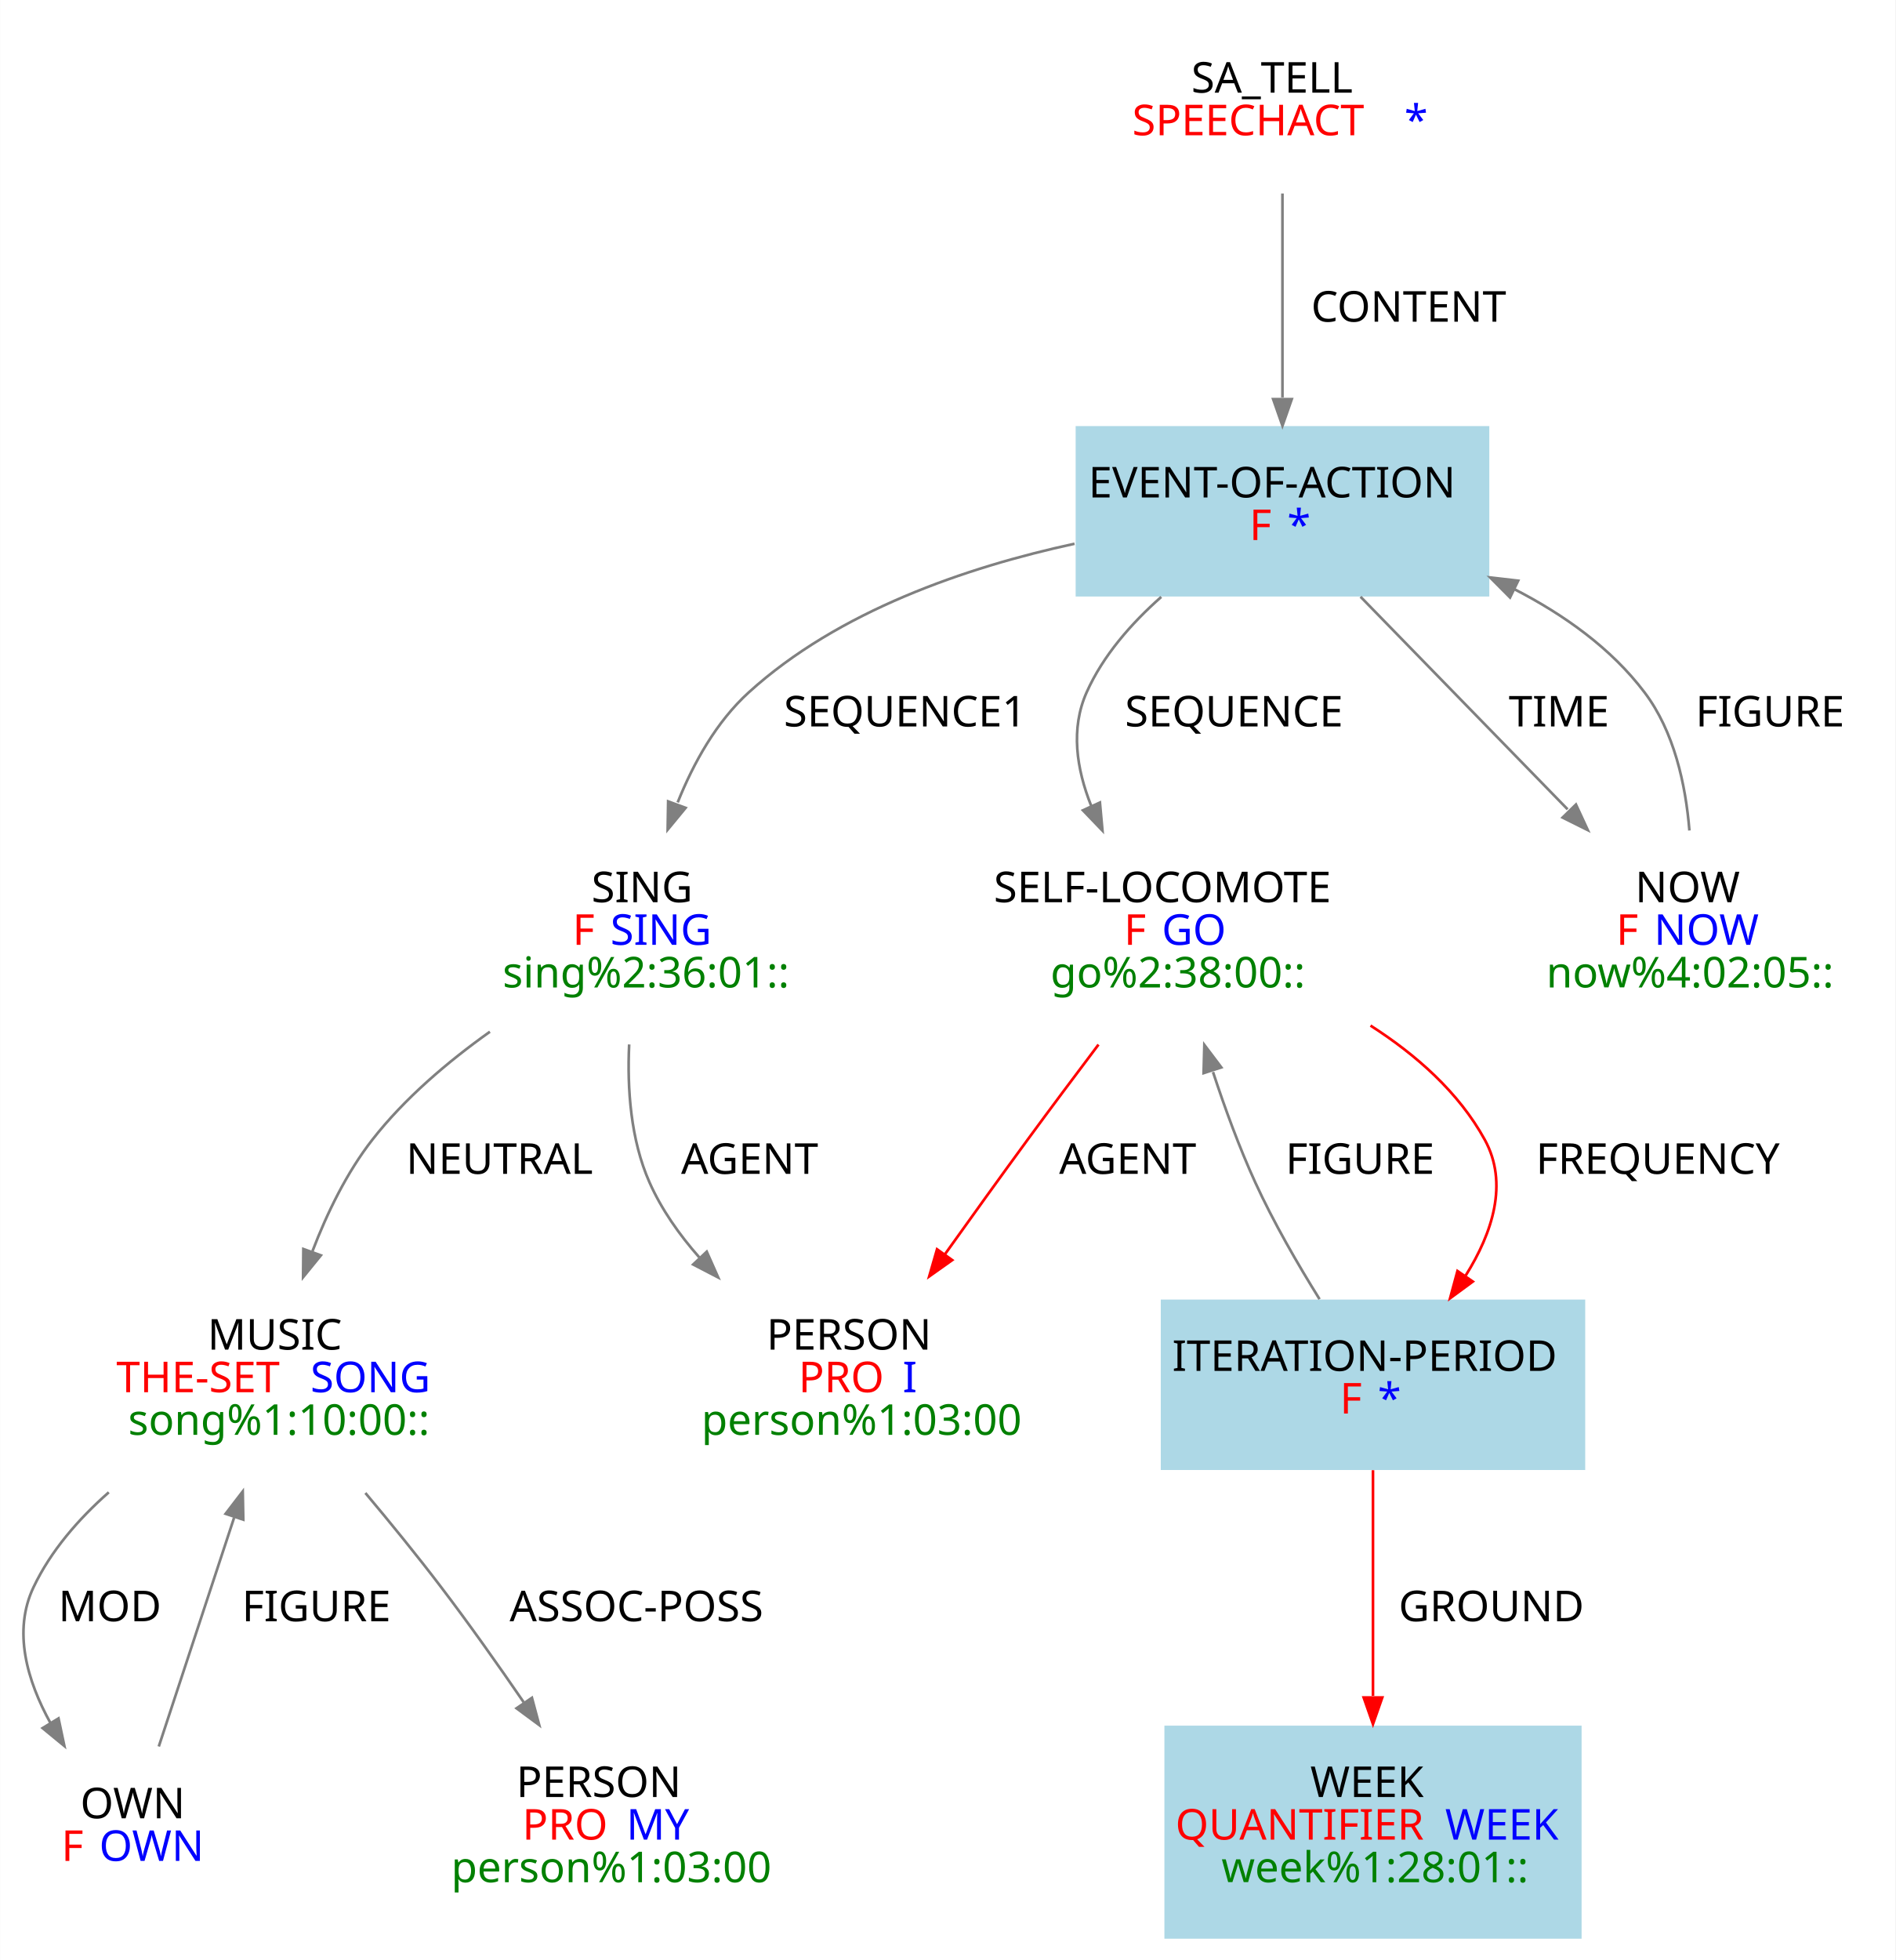
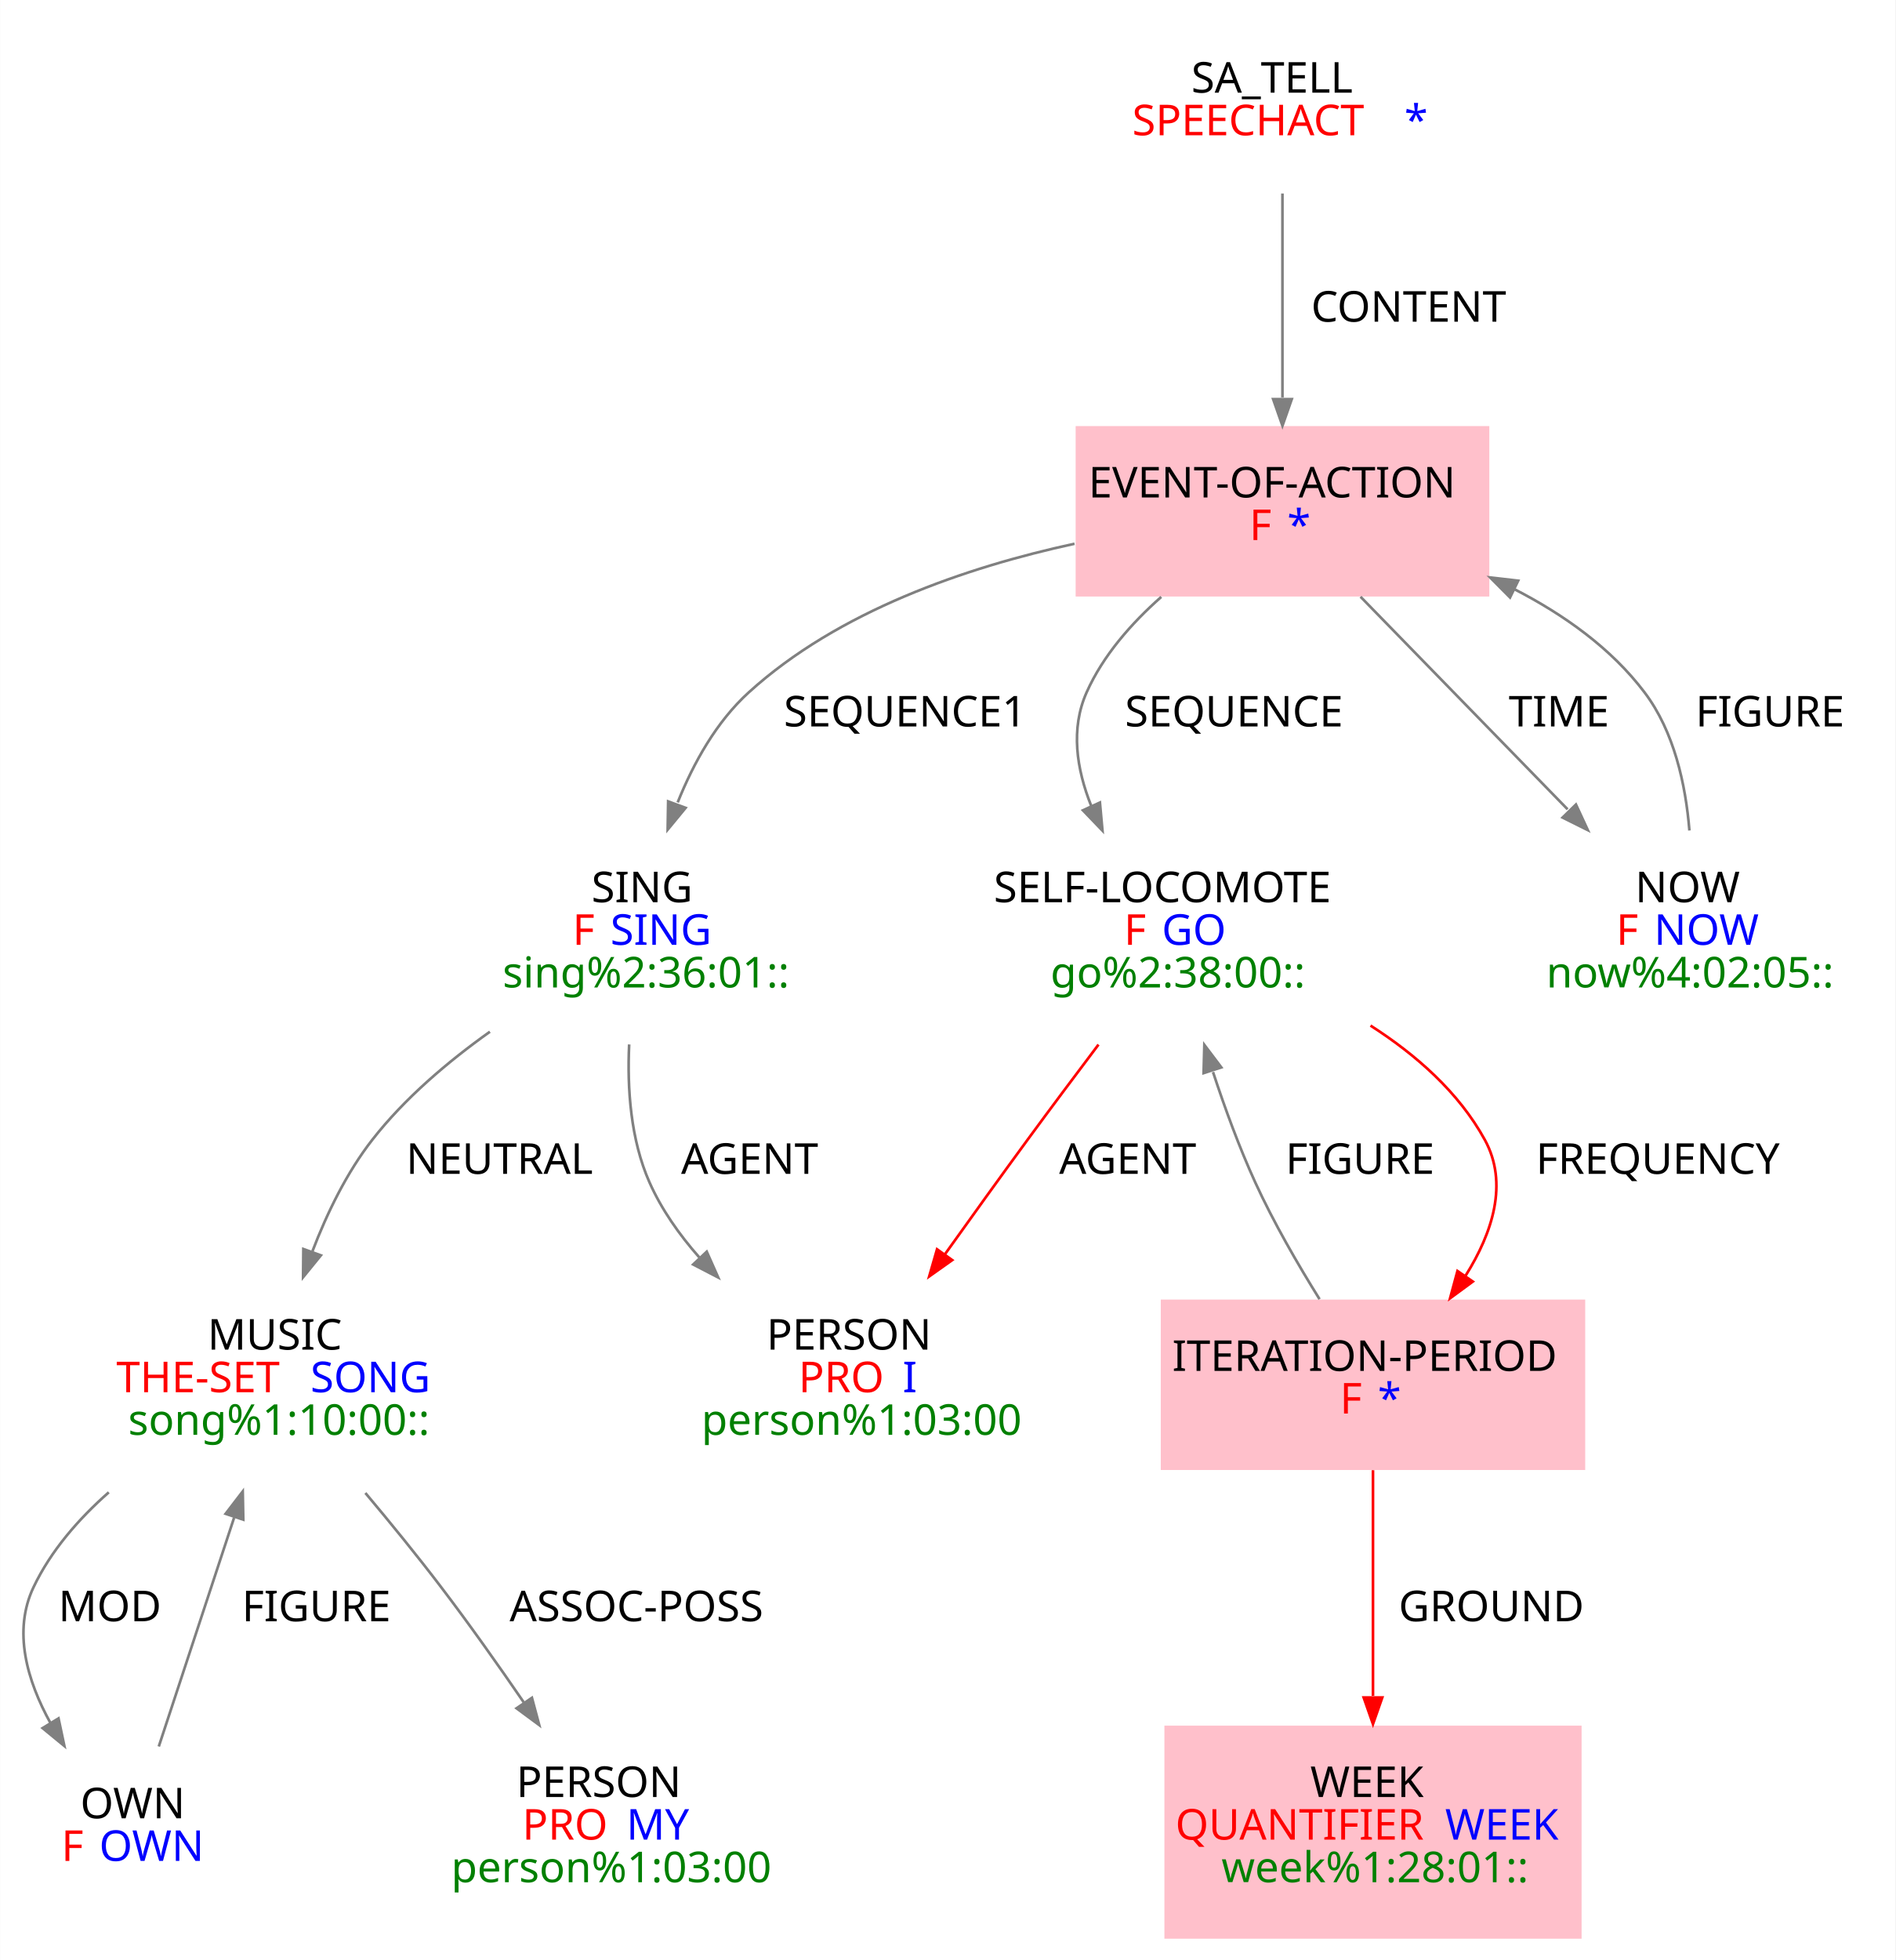
<svg xmlns="http://www.w3.org/2000/svg" xmlns:xlink="http://www.w3.org/1999/xlink" width="356pt" height="368pt" viewBox="0.00 0.00 355.94 368.00">
  <g id="graph0" class="graph" transform="scale(1 1) rotate(0) translate(4 364)">
    <polygon fill="white" stroke="transparent" points="-4,4 -4,-364 351.94,-364 351.94,4 -4,4" />
    <g id="node1" class="node">
      <g id="a_node1">
        <a xlink:href="http://trips.ihmc.us/lexicon/data/ONT::SA_TELL.xml" xlink:title="&lt;font color=&quot;green&quot;&gt;&lt;br /&gt;&lt;/font&gt; &lt;font color=&quot;black&quot;&gt;SA_TELL&lt;/font&gt; &lt;font color=&quot;green&quot;&gt;&lt;br /&gt;&lt;/font&gt; &lt;font color=&quot;red&quot;&gt;SPEECHACT&lt;/font&gt; &lt;font color=&quot;blue&quot;&gt;* &lt;/font&gt; &lt;font color=&quot;green&quot;&gt;&lt;br /&gt; &lt;/font&gt;">
          <text text-anchor="start" x="217.48" y="-346.6" font-family="Work Sans" font-size="8.00"> </text>
          <text text-anchor="start" x="219.7" y="-346.6" font-family="Work Sans" font-size="8.00">SA_TELL</text>
          <text text-anchor="start" x="253.95" y="-346.6" font-family="Work Sans" font-size="8.00"> </text>
          <text text-anchor="start" x="206.37" y="-338.6" font-family="Work Sans" font-size="8.00"> </text>
          <text text-anchor="start" x="208.6" y="-338.6" font-family="Work Sans" font-size="8.00" fill="red">SPEECHACT</text>
          <text text-anchor="start" x="257.49" y="-338.6" font-family="Work Sans" font-size="8.00"> </text>
          <text text-anchor="start" x="259.72" y="-338.6" font-family="Work Sans" font-size="8.00" fill="blue">* </text>
          <text text-anchor="start" x="265.05" y="-338.6" font-family="Work Sans" font-size="8.00"> </text>
          <text text-anchor="start" x="235.71" y="-330.6" font-family="Work Sans" font-size="8.00" fill="green"> </text>
        </a>
      </g>
    </g>
    <g id="node2" class="node">
      <g id="a_node2">
        <a xlink:href="http://trips.ihmc.us/lexicon/data/ONT::EVENT-OF-ACTION.xml" xlink:title="&lt;font color=&quot;green&quot;&gt;&lt;br /&gt;&lt;/font&gt; &lt;font color=&quot;black&quot;&gt;EVENT-OF-ACTION&lt;/font&gt; &lt;font color=&quot;green&quot;&gt;&lt;br /&gt;&lt;/font&gt; &lt;font color=&quot;red&quot;&gt;F&lt;/font&gt; &lt;font color=&quot;blue&quot;&gt;* &lt;/font&gt; &lt;font color=&quot;green&quot;&gt;&lt;br /&gt; &lt;/font&gt;">
-           <polygon fill="lightblue" stroke="transparent" points="275.67,-284 197.98,-284 197.98,-252 275.67,-252 275.67,-284" />
+           <polygon fill="pink" stroke="transparent" points="275.67,-284 197.98,-284 197.98,-252 275.67,-252 275.67,-284" />
          <text text-anchor="start" x="198.15" y="-270.6" font-family="Work Sans" font-size="8.00"> </text>
          <text text-anchor="start" x="200.38" y="-270.6" font-family="Work Sans" font-size="8.00">EVENT-OF-ACTION</text>
          <text text-anchor="start" x="273.27" y="-270.6" font-family="Work Sans" font-size="8.00"> </text>
          <text text-anchor="start" x="228.38" y="-262.6" font-family="Work Sans" font-size="8.00"> </text>
          <text text-anchor="start" x="230.6" y="-262.6" font-family="Work Sans" font-size="8.00" fill="red">F</text>
          <text text-anchor="start" x="235.49" y="-262.6" font-family="Work Sans" font-size="8.00"> </text>
          <text text-anchor="start" x="237.71" y="-262.6" font-family="Work Sans" font-size="8.00" fill="blue">* </text>
          <text text-anchor="start" x="243.05" y="-262.6" font-family="Work Sans" font-size="8.00"> </text>
          <text text-anchor="start" x="235.71" y="-254.6" font-family="Work Sans" font-size="8.00" fill="green"> </text>
        </a>
      </g>
    </g>
    <g id="edge11" class="edge">
      <path fill="none" stroke="grey" stroke-width="0.5" d="M236.82,-327.67C236.82,-316.58 236.82,-301.49 236.82,-289.38" />
      <polygon fill="grey" stroke="grey" stroke-width="0.5" points="238.57,-289.06 236.82,-284.06 235.07,-289.06 238.57,-289.06" />
      <text text-anchor="middle" x="260.53" y="-303.6" font-family="Work Sans" font-size="8.00"> CONTENT   </text>
    </g>
    <g id="node3" class="node">
      <g id="a_node3">
        <a xlink:href="http://trips.ihmc.us/lexicon/data/ONT::SING.xml" xlink:title="&lt;font color=&quot;green&quot;&gt;&lt;br /&gt;&lt;/font&gt; &lt;font color=&quot;black&quot;&gt;SING&lt;/font&gt; &lt;font color=&quot;green&quot;&gt;&lt;br /&gt;&lt;/font&gt; &lt;font color=&quot;red&quot;&gt;F&lt;/font&gt; &lt;font color=&quot;blue&quot;&gt;SING&lt;/font&gt; &lt;font color=&quot;green&quot;&gt;&lt;br /&gt;&lt;/font&gt; &lt;font color=&quot;green&quot;&gt;sing%2:36:01::&lt;/font&gt; &lt;font color=&quot;green&quot;&gt;&lt;br /&gt; &lt;/font&gt;">
          <text text-anchor="start" x="104.82" y="-194.6" font-family="Work Sans" font-size="8.00"> </text>
          <text text-anchor="start" x="107.05" y="-194.6" font-family="Work Sans" font-size="8.00">SING</text>
          <text text-anchor="start" x="126.6" y="-194.6" font-family="Work Sans" font-size="8.00"> </text>
          <text text-anchor="start" x="101.27" y="-186.6" font-family="Work Sans" font-size="8.00"> </text>
          <text text-anchor="start" x="103.49" y="-186.6" font-family="Work Sans" font-size="8.00" fill="red">F</text>
          <text text-anchor="start" x="108.38" y="-186.6" font-family="Work Sans" font-size="8.00"> </text>
          <text text-anchor="start" x="110.6" y="-186.6" font-family="Work Sans" font-size="8.00" fill="blue">SING</text>
          <text text-anchor="start" x="130.16" y="-186.6" font-family="Work Sans" font-size="8.00"> </text>
          <text text-anchor="start" x="88.14" y="-178.6" font-family="Work Sans" font-size="8.00"> </text>
          <text text-anchor="start" x="90.36" y="-178.6" font-family="Work Sans" font-size="8.00" fill="green">sing%2:36:01::</text>
          <text text-anchor="start" x="143.29" y="-178.6" font-family="Work Sans" font-size="8.00"> </text>
          <text text-anchor="start" x="115.71" y="-170.6" font-family="Work Sans" font-size="8.00" fill="green"> </text>
        </a>
      </g>
    </g>
    <g id="edge7" class="edge">
      <path fill="none" stroke="grey" stroke-width="0.5" d="M197.77,-261.91C177.44,-257.5 153.4,-249.28 136.59,-234 130.53,-228.5 126.24,-220.81 123.24,-213.34" />
      <polygon fill="grey" stroke="grey" stroke-width="0.5" points="124.73,-212.32 121.36,-208.23 121.45,-213.53 124.73,-212.32" />
      <text text-anchor="middle" x="165.94" y="-227.6" font-family="Work Sans" font-size="8.00"> SEQUENCE1   </text>
    </g>
    <g id="node4" class="node">
      <g id="a_node4">
        <a xlink:href="http://trips.ihmc.us/lexicon/data/ONT::SELF-LOCOMOTE.xml" xlink:title="&lt;font color=&quot;green&quot;&gt;&lt;br /&gt;&lt;/font&gt; &lt;font color=&quot;black&quot;&gt;SELF-LOCOMOTE&lt;/font&gt; &lt;font color=&quot;green&quot;&gt;&lt;br /&gt;&lt;/font&gt; &lt;font color=&quot;red&quot;&gt;F&lt;/font&gt; &lt;font color=&quot;blue&quot;&gt;GO&lt;/font&gt; &lt;font color=&quot;green&quot;&gt;&lt;br /&gt;&lt;/font&gt; &lt;font color=&quot;green&quot;&gt;go%2:38:00::&lt;/font&gt; &lt;font color=&quot;green&quot;&gt;&lt;br /&gt; &lt;/font&gt;">
          <text text-anchor="start" x="180.38" y="-194.6" font-family="Work Sans" font-size="8.00"> </text>
          <text text-anchor="start" x="182.6" y="-194.6" font-family="Work Sans" font-size="8.00">SELF-LOCOMOTE</text>
          <text text-anchor="start" x="251.05" y="-194.6" font-family="Work Sans" font-size="8.00"> </text>
          <text text-anchor="start" x="204.82" y="-186.6" font-family="Work Sans" font-size="8.00"> </text>
          <text text-anchor="start" x="207.05" y="-186.6" font-family="Work Sans" font-size="8.00" fill="red">F</text>
          <text text-anchor="start" x="211.93" y="-186.6" font-family="Work Sans" font-size="8.00"> </text>
          <text text-anchor="start" x="214.16" y="-186.6" font-family="Work Sans" font-size="8.00" fill="blue">GO</text>
          <text text-anchor="start" x="226.6" y="-186.6" font-family="Work Sans" font-size="8.00"> </text>
          <text text-anchor="start" x="191.03" y="-178.6" font-family="Work Sans" font-size="8.00"> </text>
          <text text-anchor="start" x="193.25" y="-178.6" font-family="Work Sans" font-size="8.00" fill="green">go%2:38:00::</text>
          <text text-anchor="start" x="240.4" y="-178.6" font-family="Work Sans" font-size="8.00"> </text>
          <text text-anchor="start" x="215.71" y="-170.6" font-family="Work Sans" font-size="8.00" fill="green"> </text>
        </a>
      </g>
    </g>
-     <g id="edge2" class="edge">
+     <g id="edge10" class="edge">
      <path fill="none" stroke="grey" stroke-width="0.5" d="M214.06,-251.93C208.42,-246.95 203.11,-240.89 200.04,-234 197,-227.19 198.13,-219.66 200.89,-212.73" />
      <polygon fill="grey" stroke="grey" stroke-width="0.5" points="202.54,-213.32 203.02,-208.04 199.35,-211.86 202.54,-213.32" />
      <text text-anchor="middle" x="227.72" y="-227.6" font-family="Work Sans" font-size="8.00"> SEQUENCE   </text>
    </g>
    <g id="node5" class="node">
      <g id="a_node5">
        <a xlink:href="http://trips.ihmc.us/lexicon/data/ONT::NOW.xml" xlink:title="&lt;font color=&quot;green&quot;&gt;&lt;br /&gt;&lt;/font&gt; &lt;font color=&quot;black&quot;&gt;NOW&lt;/font&gt; &lt;font color=&quot;green&quot;&gt;&lt;br /&gt;&lt;/font&gt; &lt;font color=&quot;red&quot;&gt;F&lt;/font&gt; &lt;font color=&quot;blue&quot;&gt;NOW&lt;/font&gt; &lt;font color=&quot;green&quot;&gt;&lt;br /&gt;&lt;/font&gt; &lt;font color=&quot;green&quot;&gt;now%4:02:05::&lt;/font&gt; &lt;font color=&quot;green&quot;&gt;&lt;br /&gt; &lt;/font&gt;">
          <text text-anchor="start" x="300.83" y="-194.6" font-family="Work Sans" font-size="8.00"> </text>
          <text text-anchor="start" x="303.05" y="-194.6" font-family="Work Sans" font-size="8.00">NOW</text>
          <text text-anchor="start" x="322.6" y="-194.6" font-family="Work Sans" font-size="8.00"> </text>
          <text text-anchor="start" x="297.27" y="-186.6" font-family="Work Sans" font-size="8.00"> </text>
          <text text-anchor="start" x="299.49" y="-186.6" font-family="Work Sans" font-size="8.00" fill="red">F</text>
          <text text-anchor="start" x="304.38" y="-186.6" font-family="Work Sans" font-size="8.00"> </text>
          <text text-anchor="start" x="306.6" y="-186.6" font-family="Work Sans" font-size="8.00" fill="blue">NOW</text>
          <text text-anchor="start" x="326.15" y="-186.6" font-family="Work Sans" font-size="8.00"> </text>
          <text text-anchor="start" x="284.14" y="-178.6" font-family="Work Sans" font-size="8.00"> </text>
          <text text-anchor="start" x="286.36" y="-178.6" font-family="Work Sans" font-size="8.00" fill="green">now%4:02:05::</text>
          <text text-anchor="start" x="339.29" y="-178.6" font-family="Work Sans" font-size="8.00"> </text>
          <text text-anchor="start" x="311.71" y="-170.6" font-family="Work Sans" font-size="8.00" fill="green"> </text>
        </a>
      </g>
    </g>
-     <g id="edge10" class="edge">
+     <g id="edge1" class="edge">
      <path fill="none" stroke="grey" stroke-width="0.5" d="M251.48,-251.96C262.5,-240.65 277.8,-224.94 290.37,-212.05" />
      <polygon fill="grey" stroke="grey" stroke-width="0.5" points="291.94,-212.95 294.17,-208.14 289.43,-210.5 291.94,-212.95" />
      <text text-anchor="middle" x="288.75" y="-227.6" font-family="Work Sans" font-size="8.00"> TIME   </text>
    </g>
    <g id="node6" class="node">
      <g id="a_node6">
        <a xlink:href="http://trips.ihmc.us/lexicon/data/ONT::PERSON.xml" xlink:title="&lt;font color=&quot;green&quot;&gt;&lt;br /&gt;&lt;/font&gt; &lt;font color=&quot;black&quot;&gt;PERSON&lt;/font&gt; &lt;font color=&quot;green&quot;&gt;&lt;br /&gt;&lt;/font&gt; &lt;font color=&quot;red&quot;&gt;PRO&lt;/font&gt; &lt;font color=&quot;blue&quot;&gt;I&lt;/font&gt; &lt;font color=&quot;green&quot;&gt;&lt;br /&gt;&lt;/font&gt; &lt;font color=&quot;green&quot;&gt;person%1:03:00&lt;/font&gt; &lt;font color=&quot;green&quot;&gt;&lt;br /&gt; &lt;/font&gt;">
          <text text-anchor="start" x="137.71" y="-110.6" font-family="Work Sans" font-size="8.00"> </text>
          <text text-anchor="start" x="139.93" y="-110.6" font-family="Work Sans" font-size="8.00">PERSON</text>
          <text text-anchor="start" x="173.72" y="-110.6" font-family="Work Sans" font-size="8.00"> </text>
          <text text-anchor="start" x="143.71" y="-102.6" font-family="Work Sans" font-size="8.00"> </text>
          <text text-anchor="start" x="145.93" y="-102.6" font-family="Work Sans" font-size="8.00" fill="red">PRO</text>
          <text text-anchor="start" x="163.27" y="-102.6" font-family="Work Sans" font-size="8.00"> </text>
          <text text-anchor="start" x="165.49" y="-102.6" font-family="Work Sans" font-size="8.00" fill="blue">I</text>
          <text text-anchor="start" x="167.72" y="-102.6" font-family="Work Sans" font-size="8.00"> </text>
          <text text-anchor="start" x="125.47" y="-94.6" font-family="Work Sans" font-size="8.00"> </text>
          <text text-anchor="start" x="127.69" y="-94.6" font-family="Work Sans" font-size="8.00" fill="green">person%1:03:00</text>
          <text text-anchor="start" x="185.96" y="-94.6" font-family="Work Sans" font-size="8.00"> </text>
          <text text-anchor="start" x="155.71" y="-86.6" font-family="Work Sans" font-size="8.00" fill="green"> </text>
        </a>
      </g>
    </g>
-     <g id="edge3" class="edge">
+     <g id="edge12" class="edge">
      <path fill="none" stroke="grey" stroke-width="0.5" d="M114.13,-167.9C113.74,-159.61 114.4,-150 117.95,-142 120.21,-136.91 123.53,-132.19 127.29,-127.93" />
      <polygon fill="grey" stroke="grey" stroke-width="0.5" points="128.7,-128.99 130.85,-124.15 126.15,-126.59 128.7,-128.99" />
      <text text-anchor="middle" x="136.76" y="-143.6" font-family="Work Sans" font-size="8.00"> AGENT   </text>
    </g>
    <g id="node9" class="node">
      <g id="a_node9">
        <a xlink:href="http://trips.ihmc.us/lexicon/data/ONT::MUSIC.xml" xlink:title="&lt;font color=&quot;green&quot;&gt;&lt;br /&gt;&lt;/font&gt; &lt;font color=&quot;black&quot;&gt;MUSIC&lt;/font&gt; &lt;font color=&quot;green&quot;&gt;&lt;br /&gt;&lt;/font&gt; &lt;font color=&quot;red&quot;&gt;THE-SET&lt;/font&gt; &lt;font color=&quot;blue&quot;&gt;SONG&lt;/font&gt; &lt;font color=&quot;green&quot;&gt;&lt;br /&gt;&lt;/font&gt; &lt;font color=&quot;green&quot;&gt;song%1:10:00::&lt;/font&gt; &lt;font color=&quot;green&quot;&gt;&lt;br /&gt; &lt;/font&gt;">
          <text text-anchor="start" x="32.71" y="-110.6" font-family="Work Sans" font-size="8.00"> </text>
          <text text-anchor="start" x="34.94" y="-110.6" font-family="Work Sans" font-size="8.00">MUSIC</text>
          <text text-anchor="start" x="60.71" y="-110.6" font-family="Work Sans" font-size="8.00"> </text>
          <text text-anchor="start" x="15.6" y="-102.6" font-family="Work Sans" font-size="8.00"> </text>
          <text text-anchor="start" x="17.82" y="-102.6" font-family="Work Sans" font-size="8.00" fill="red">THE-SET</text>
          <text text-anchor="start" x="52.05" y="-102.6" font-family="Work Sans" font-size="8.00"> </text>
          <text text-anchor="start" x="54.27" y="-102.6" font-family="Work Sans" font-size="8.00" fill="blue">SONG</text>
          <text text-anchor="start" x="77.83" y="-102.6" font-family="Work Sans" font-size="8.00"> </text>
          <text text-anchor="start" x="17.8" y="-94.6" font-family="Work Sans" font-size="8.00"> </text>
          <text text-anchor="start" x="20.03" y="-94.6" font-family="Work Sans" font-size="8.00" fill="green">song%1:10:00::</text>
          <text text-anchor="start" x="75.62" y="-94.6" font-family="Work Sans" font-size="8.00"> </text>
          <text text-anchor="start" x="46.71" y="-86.6" font-family="Work Sans" font-size="8.00" fill="green"> </text>
        </a>
      </g>
    </g>
-     <g id="edge9" class="edge">
+     <g id="edge14" class="edge">
      <path fill="none" stroke="grey" stroke-width="0.5" d="M87.98,-170.29C80.03,-164.63 71.94,-157.76 65.89,-150 61.09,-143.85 57.4,-136.26 54.65,-129.08" />
      <polygon fill="grey" stroke="grey" stroke-width="0.5" points="56.23,-128.3 52.89,-124.19 52.94,-129.49 56.23,-128.3" />
      <text text-anchor="middle" x="89.79" y="-143.6" font-family="Work Sans" font-size="8.00"> NEUTRAL   </text>
    </g>
-     <g id="edge14" class="edge">
+     <g id="edge9" class="edge">
      <path fill="none" stroke="red" stroke-width="0.5" d="M202.27,-167.87C197.95,-162.14 193.23,-155.84 188.95,-150 183.88,-143.08 178.42,-135.5 173.48,-128.57" />
      <polygon fill="red" stroke="red" stroke-width="0.5" points="174.8,-127.41 170.48,-124.35 171.95,-129.44 174.8,-127.41" />
      <text text-anchor="middle" x="207.76" y="-143.6" font-family="Work Sans" font-size="8.00"> AGENT   </text>
    </g>
    <g id="node7" class="node">
      <g id="a_node7">
        <a xlink:href="http://trips.ihmc.us/lexicon/data/ONT::ITERATION-PERIOD.xml" xlink:title="&lt;font color=&quot;green&quot;&gt;&lt;br /&gt;&lt;/font&gt; &lt;font color=&quot;black&quot;&gt;ITERATION-PERIOD&lt;/font&gt; &lt;font color=&quot;green&quot;&gt;&lt;br /&gt;&lt;/font&gt; &lt;font color=&quot;red&quot;&gt;F&lt;/font&gt; &lt;font color=&quot;blue&quot;&gt;* &lt;/font&gt; &lt;font color=&quot;green&quot;&gt;&lt;br /&gt; &lt;/font&gt;">
-           <polygon fill="lightblue" stroke="transparent" points="293.68,-120 213.97,-120 213.97,-88 293.68,-88 293.68,-120" />
+           <polygon fill="pink" stroke="transparent" points="293.68,-120 213.97,-120 213.97,-88 293.68,-88 293.68,-120" />
          <text text-anchor="start" x="213.89" y="-106.6" font-family="Work Sans" font-size="8.00"> </text>
          <text text-anchor="start" x="216.12" y="-106.6" font-family="Work Sans" font-size="8.00">ITERATION-PERIOD</text>
          <text text-anchor="start" x="291.53" y="-106.6" font-family="Work Sans" font-size="8.00"> </text>
          <text text-anchor="start" x="245.38" y="-98.6" font-family="Work Sans" font-size="8.00"> </text>
          <text text-anchor="start" x="247.6" y="-98.6" font-family="Work Sans" font-size="8.00" fill="red">F</text>
          <text text-anchor="start" x="252.49" y="-98.6" font-family="Work Sans" font-size="8.00"> </text>
          <text text-anchor="start" x="254.71" y="-98.6" font-family="Work Sans" font-size="8.00" fill="blue">* </text>
          <text text-anchor="start" x="260.05" y="-98.6" font-family="Work Sans" font-size="8.00"> </text>
          <text text-anchor="start" x="252.71" y="-90.6" font-family="Work Sans" font-size="8.00" fill="green"> </text>
        </a>
      </g>
    </g>
-     <g id="edge4" class="edge">
+     <g id="edge5" class="edge">
      <path fill="none" stroke="red" stroke-width="0.5" d="M253.36,-171.44C261.91,-165.97 269.94,-158.9 274.82,-150 279.3,-141.84 276.26,-132.55 271.25,-124.54" />
      <polygon fill="red" stroke="red" stroke-width="0.5" points="272.57,-123.38 268.3,-120.24 269.69,-125.36 272.57,-123.38" />
      <text text-anchor="middle" x="307.31" y="-143.6" font-family="Work Sans" font-size="8.00"> FREQUENCY   </text>
    </g>
-     <g id="edge13" class="edge">
+     <g id="edge4" class="edge">
      <path fill="none" stroke="grey" stroke-width="0.5" d="M313.25,-208.07C312.54,-216.73 310.38,-226.66 304.82,-234 298.57,-242.28 289.69,-248.59 280.41,-253.36" />
      <polygon fill="grey" stroke="grey" stroke-width="0.5" points="279.56,-251.82 275.82,-255.58 281.09,-254.97 279.56,-251.82" />
      <text text-anchor="middle" x="328.38" y="-227.6" font-family="Work Sans" font-size="8.00"> FIGURE   </text>
    </g>
-     <g id="edge12" class="edge">
+     <g id="edge6" class="edge">
      <path fill="none" stroke="grey" stroke-width="0.5" d="M243.79,-120.07C239.7,-126.63 235.14,-134.51 231.71,-142 228.71,-148.56 226.02,-155.9 223.78,-162.72" />
      <polygon fill="grey" stroke="grey" stroke-width="0.5" points="222.01,-162.52 222.15,-167.82 225.34,-163.59 222.01,-162.52" />
      <text text-anchor="middle" x="251.38" y="-143.6" font-family="Work Sans" font-size="8.00"> FIGURE   </text>
    </g>
    <g id="node8" class="node">
      <g id="a_node8">
        <a xlink:href="http://trips.ihmc.us/lexicon/data/ONT::WEEK.xml" xlink:title="&lt;font color=&quot;green&quot;&gt;&lt;br /&gt;&lt;/font&gt; &lt;font color=&quot;black&quot;&gt;WEEK&lt;/font&gt; &lt;font color=&quot;green&quot;&gt;&lt;br /&gt;&lt;/font&gt; &lt;font color=&quot;red&quot;&gt;QUANTIFIER&lt;/font&gt; &lt;font color=&quot;blue&quot;&gt;WEEK&lt;/font&gt; &lt;font color=&quot;green&quot;&gt;&lt;br /&gt;&lt;/font&gt; &lt;font color=&quot;green&quot;&gt;week%1:28:01::&lt;/font&gt; &lt;font color=&quot;green&quot;&gt;&lt;br /&gt; &lt;/font&gt;">
-           <polygon fill="lightblue" stroke="transparent" points="293,-40 214.65,-40 214.65,0 293,0 293,-40" />
+           <polygon fill="pink" stroke="transparent" points="293,-40 214.65,-40 214.65,0 293,0 293,-40" />
          <text text-anchor="start" x="239.82" y="-26.6" font-family="Work Sans" font-size="8.00"> </text>
          <text text-anchor="start" x="242.05" y="-26.6" font-family="Work Sans" font-size="8.00">WEEK</text>
          <text text-anchor="start" x="265.6" y="-26.6" font-family="Work Sans" font-size="8.00"> </text>
          <text text-anchor="start" x="214.49" y="-18.6" font-family="Work Sans" font-size="8.00"> </text>
          <text text-anchor="start" x="216.71" y="-18.6" font-family="Work Sans" font-size="8.00" fill="red">QUANTIFIER</text>
          <text text-anchor="start" x="265.16" y="-18.6" font-family="Work Sans" font-size="8.00"> </text>
          <text text-anchor="start" x="267.38" y="-18.6" font-family="Work Sans" font-size="8.00" fill="blue">WEEK</text>
          <text text-anchor="start" x="290.94" y="-18.6" font-family="Work Sans" font-size="8.00"> </text>
          <text text-anchor="start" x="223.14" y="-10.6" font-family="Work Sans" font-size="8.00"> </text>
          <text text-anchor="start" x="225.36" y="-10.6" font-family="Work Sans" font-size="8.00" fill="green">week%1:28:01::</text>
          <text text-anchor="start" x="282.29" y="-10.6" font-family="Work Sans" font-size="8.00"> </text>
          <text text-anchor="start" x="252.71" y="-2.6" font-family="Work Sans" font-size="8.00" fill="green"> </text>
        </a>
      </g>
    </g>
-     <g id="edge5" class="edge">
+     <g id="edge2" class="edge">
      <path fill="none" stroke="red" stroke-width="0.5" d="M253.82,-87.96C253.82,-76.12 253.82,-59.38 253.82,-45.6" />
      <polygon fill="red" stroke="red" stroke-width="0.5" points="255.57,-45.29 253.82,-40.29 252.07,-45.29 255.57,-45.29" />
      <text text-anchor="middle" x="276.05" y="-59.6" font-family="Work Sans" font-size="8.00"> GROUND   </text>
    </g>
    <g id="node10" class="node">
      <g id="a_node10">
        <a xlink:href="http://trips.ihmc.us/lexicon/data/ONT::PERSON.xml" xlink:title="&lt;font color=&quot;green&quot;&gt;&lt;br /&gt;&lt;/font&gt; &lt;font color=&quot;black&quot;&gt;PERSON&lt;/font&gt; &lt;font color=&quot;green&quot;&gt;&lt;br /&gt;&lt;/font&gt; &lt;font color=&quot;red&quot;&gt;PRO&lt;/font&gt; &lt;font color=&quot;blue&quot;&gt;MY&lt;/font&gt; &lt;font color=&quot;green&quot;&gt;&lt;br /&gt;&lt;/font&gt; &lt;font color=&quot;green&quot;&gt;person%1:03:00&lt;/font&gt; &lt;font color=&quot;green&quot;&gt;&lt;br /&gt; &lt;/font&gt;">
          <text text-anchor="start" x="90.71" y="-26.6" font-family="Work Sans" font-size="8.00"> </text>
          <text text-anchor="start" x="92.93" y="-26.6" font-family="Work Sans" font-size="8.00">PERSON</text>
          <text text-anchor="start" x="126.72" y="-26.6" font-family="Work Sans" font-size="8.00"> </text>
          <text text-anchor="start" x="91.82" y="-18.6" font-family="Work Sans" font-size="8.00"> </text>
          <text text-anchor="start" x="94.05" y="-18.6" font-family="Work Sans" font-size="8.00" fill="red">PRO</text>
          <text text-anchor="start" x="111.38" y="-18.6" font-family="Work Sans" font-size="8.00"> </text>
          <text text-anchor="start" x="113.6" y="-18.6" font-family="Work Sans" font-size="8.00" fill="blue">MY</text>
          <text text-anchor="start" x="125.6" y="-18.6" font-family="Work Sans" font-size="8.00"> </text>
          <text text-anchor="start" x="78.47" y="-10.6" font-family="Work Sans" font-size="8.00"> </text>
          <text text-anchor="start" x="80.69" y="-10.6" font-family="Work Sans" font-size="8.00" fill="green">person%1:03:00</text>
          <text text-anchor="start" x="138.96" y="-10.6" font-family="Work Sans" font-size="8.00"> </text>
          <text text-anchor="start" x="108.71" y="-2.6" font-family="Work Sans" font-size="8.00" fill="green"> </text>
        </a>
      </g>
    </g>
-     <g id="edge1" class="edge">
+     <g id="edge8" class="edge">
      <path fill="none" stroke="grey" stroke-width="0.5" d="M64.59,-83.69C69.3,-78.08 74.36,-71.87 78.82,-66 84.06,-59.12 89.49,-51.44 94.32,-44.4" />
      <polygon fill="grey" stroke="grey" stroke-width="0.5" points="95.87,-45.23 97.24,-40.11 92.98,-43.26 95.87,-45.23" />
      <text text-anchor="middle" x="115.5" y="-59.6" font-family="Work Sans" font-size="8.00"> ASSOC-POSS   </text>
    </g>
    <g id="node11" class="node">
      <g id="a_node11">
        <a xlink:href="http://trips.ihmc.us/lexicon/data/ONT::OWN.xml" xlink:title="&lt;font color=&quot;green&quot;&gt;&lt;br /&gt;&lt;/font&gt; &lt;font color=&quot;black&quot;&gt;OWN&lt;/font&gt; &lt;font color=&quot;green&quot;&gt;&lt;br /&gt;&lt;/font&gt; &lt;font color=&quot;red&quot;&gt;F&lt;/font&gt; &lt;font color=&quot;blue&quot;&gt;OWN&lt;/font&gt; &lt;font color=&quot;green&quot;&gt;&lt;br /&gt; &lt;/font&gt;">
          <text text-anchor="start" x="8.83" y="-22.6" font-family="Work Sans" font-size="8.00"> </text>
          <text text-anchor="start" x="11.05" y="-22.6" font-family="Work Sans" font-size="8.00">OWN</text>
          <text text-anchor="start" x="30.6" y="-22.6" font-family="Work Sans" font-size="8.00"> </text>
          <text text-anchor="start" x="5.27" y="-14.6" font-family="Work Sans" font-size="8.00"> </text>
          <text text-anchor="start" x="7.49" y="-14.6" font-family="Work Sans" font-size="8.00" fill="red">F</text>
          <text text-anchor="start" x="12.38" y="-14.6" font-family="Work Sans" font-size="8.00"> </text>
          <text text-anchor="start" x="14.6" y="-14.6" font-family="Work Sans" font-size="8.00" fill="blue">OWN</text>
          <text text-anchor="start" x="34.15" y="-14.6" font-family="Work Sans" font-size="8.00"> </text>
          <text text-anchor="start" x="19.71" y="-6.6" font-family="Work Sans" font-size="8.00" fill="green"> </text>
        </a>
      </g>
    </g>
-     <g id="edge8" class="edge">
+     <g id="edge13" class="edge">
      <path fill="none" stroke="grey" stroke-width="0.5" d="M16.4,-83.81C10.68,-78.77 5.51,-72.81 2.27,-66 -1.65,-57.76 1.04,-48.46 5.46,-40.47" />
      <polygon fill="grey" stroke="grey" stroke-width="0.5" points="6.96,-41.36 8.06,-36.18 3.97,-39.54 6.96,-41.36" />
      <text text-anchor="middle" x="16.6" y="-59.6" font-family="Work Sans" font-size="8.00"> MOD   </text>
    </g>
-     <g id="edge6" class="edge">
+     <g id="edge3" class="edge">
      <path fill="none" stroke="grey" stroke-width="0.5" d="M25.79,-36.09C29.75,-48.1 35.36,-65.15 39.93,-79.03" />
      <polygon fill="grey" stroke="grey" stroke-width="0.5" points="38.34,-79.78 41.56,-83.98 41.66,-78.68 38.34,-79.78" />
      <text text-anchor="middle" x="55.38" y="-59.6" font-family="Work Sans" font-size="8.00"> FIGURE   </text>
    </g>
  </g>
</svg>
